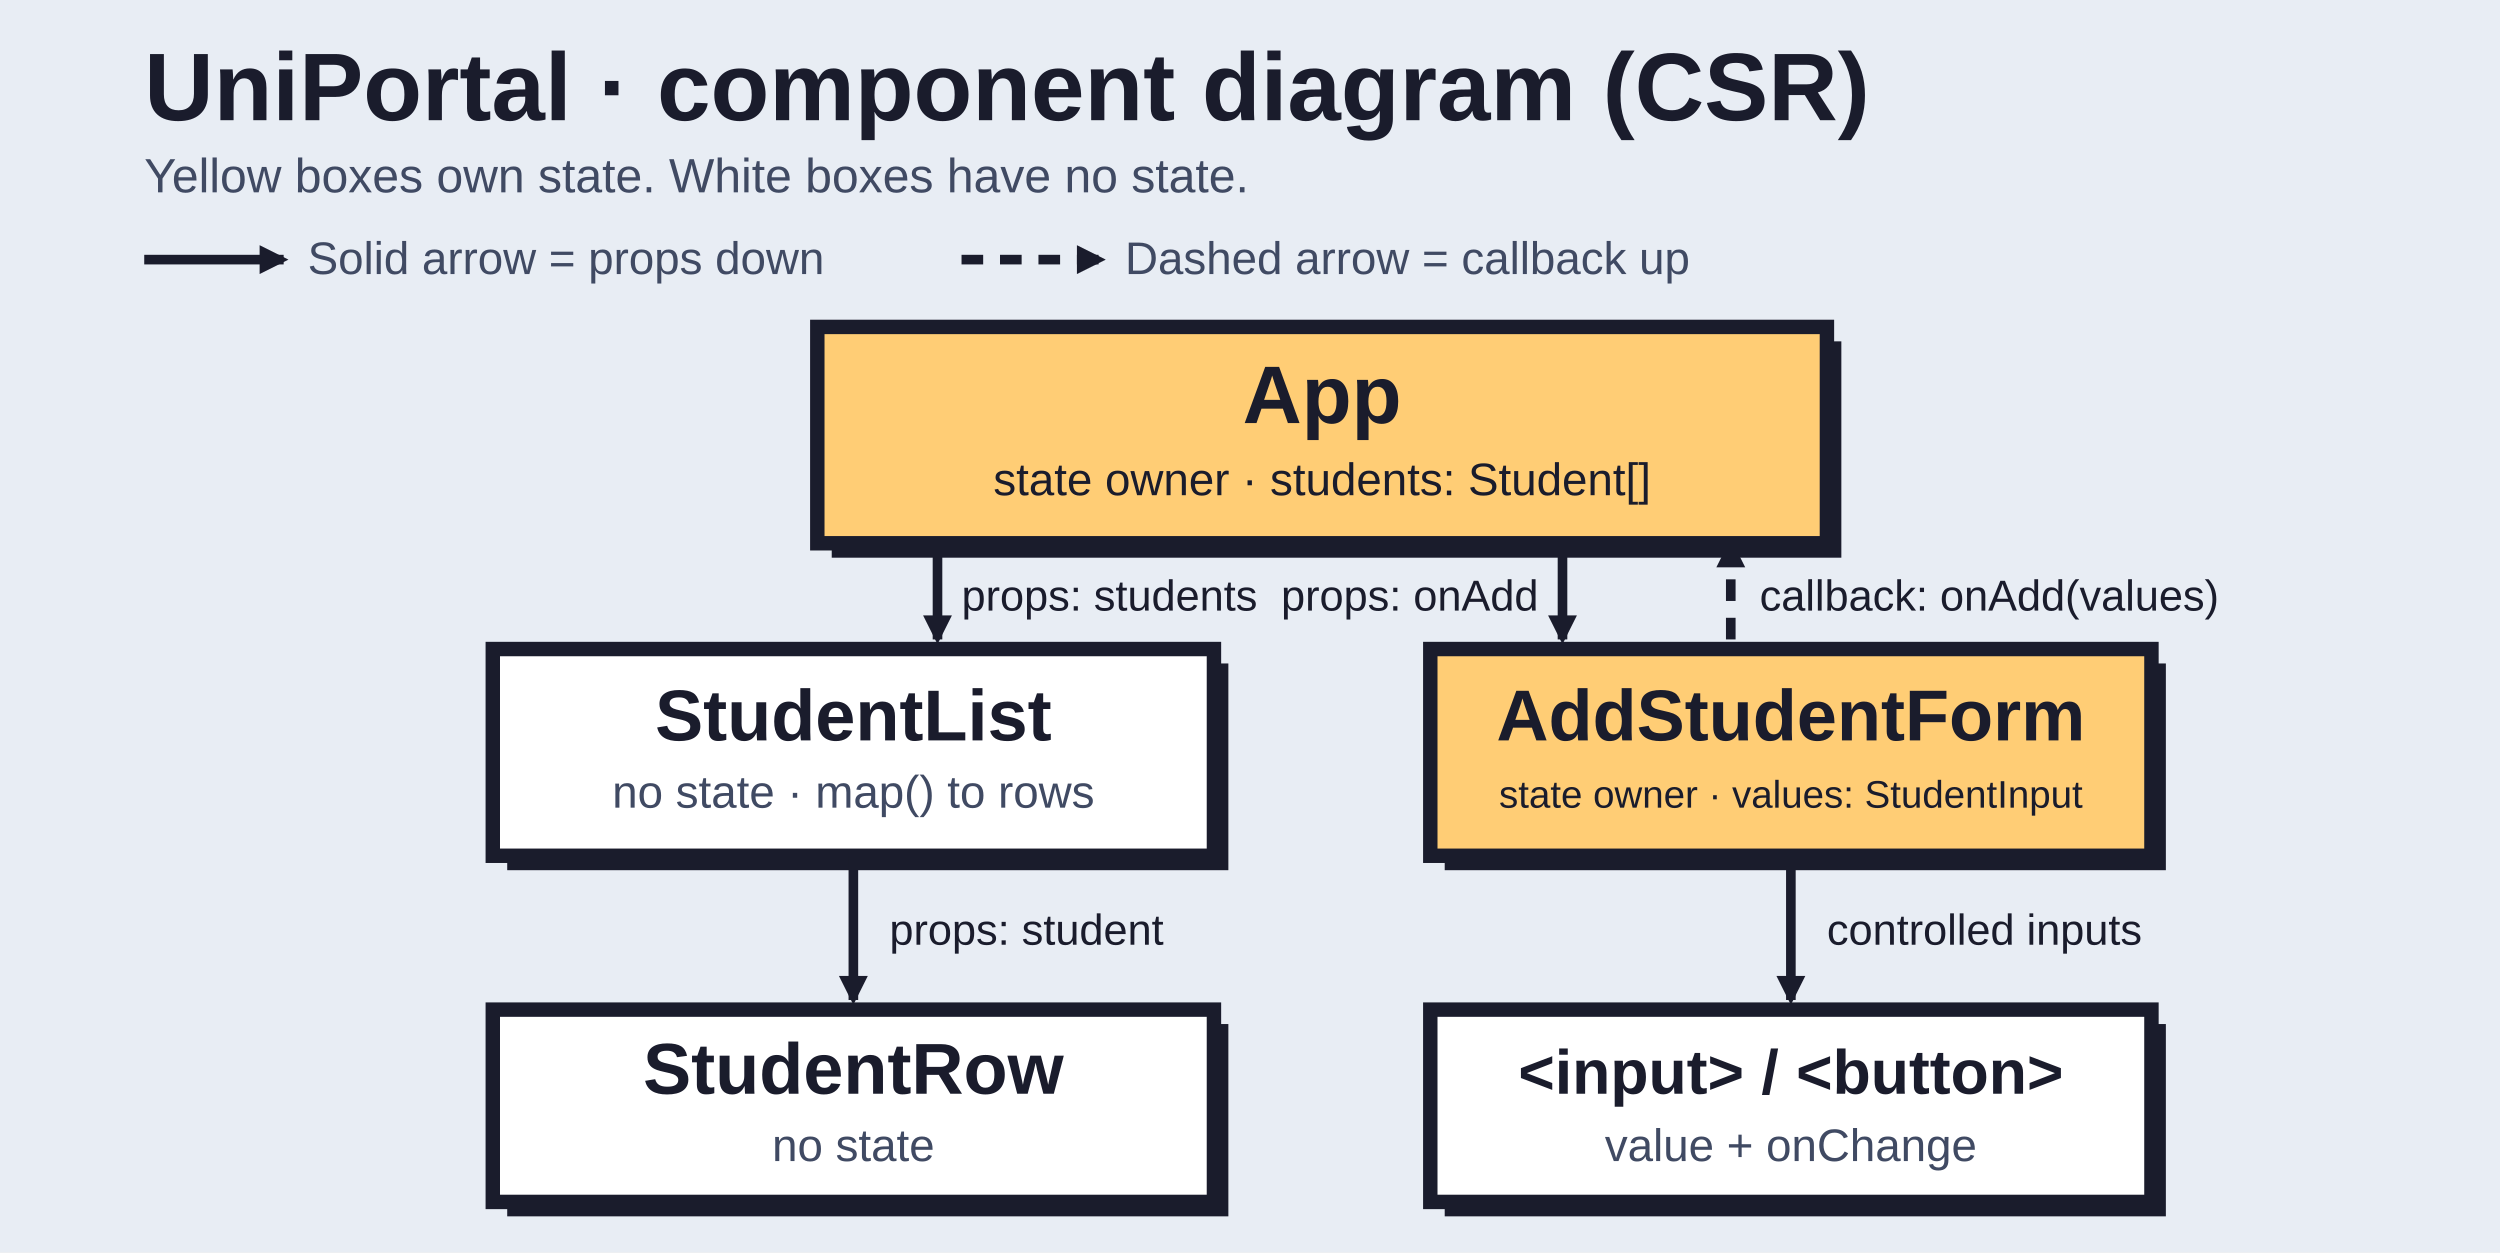
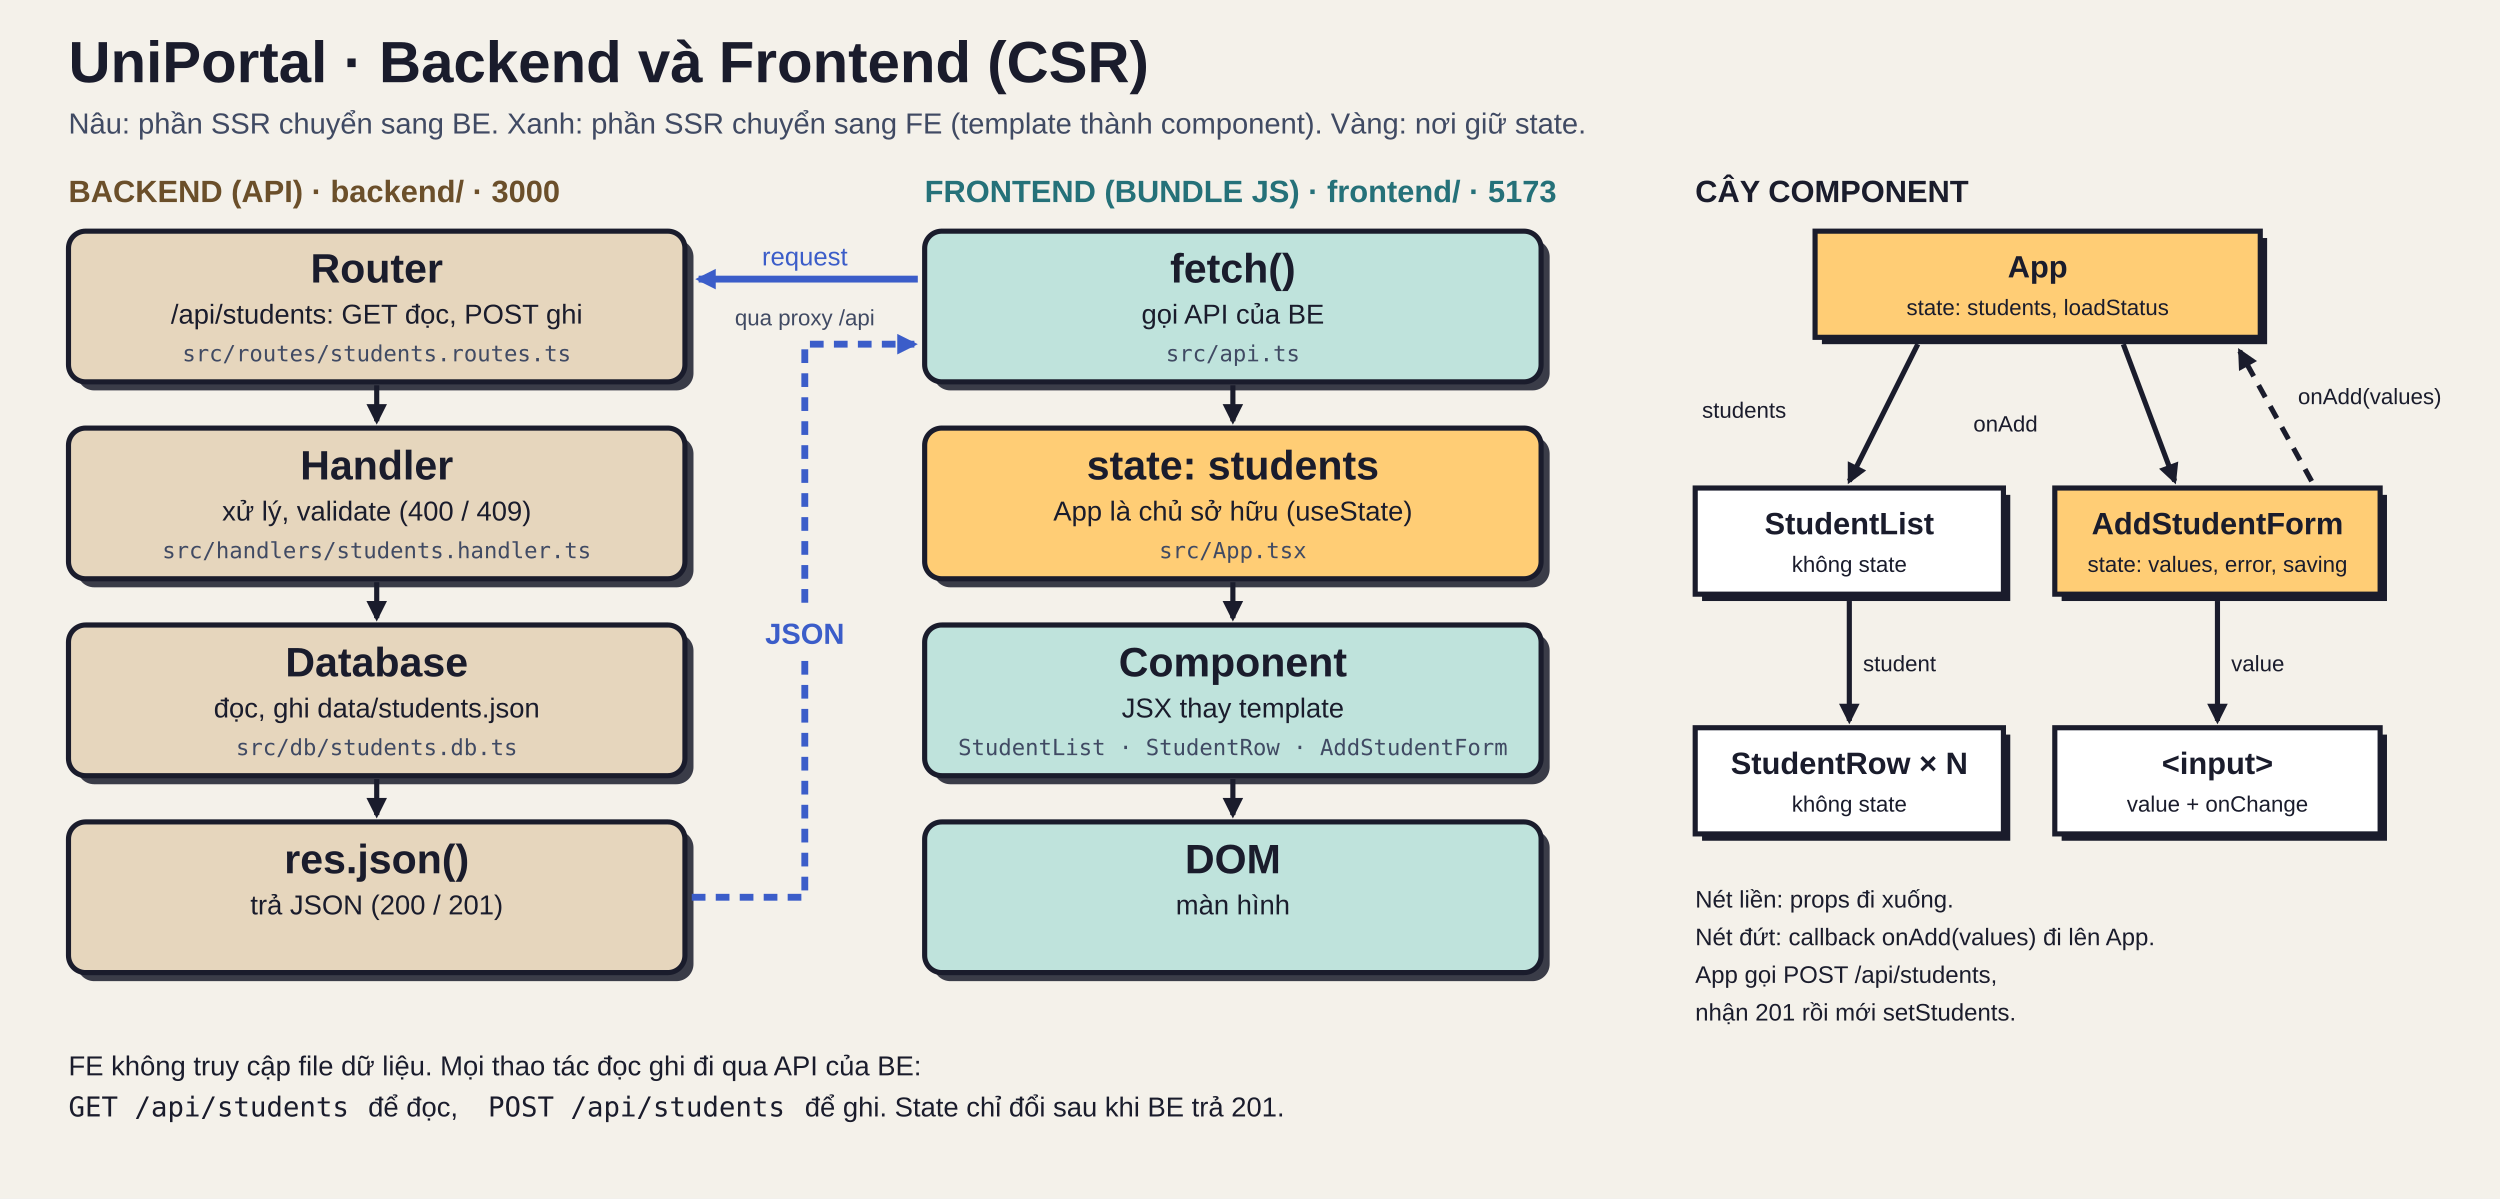
- <svg xmlns="http://www.w3.org/2000/svg" width="1040" height="521" viewBox="0 0 1040 521" font-family="'Trebuchet MS','Segoe UI',Arial,sans-serif">
+ <svg xmlns="http://www.w3.org/2000/svg" width="1460" height="700" viewBox="0 0 1460 700" font-family="'Trebuchet MS','Segoe UI',Arial,sans-serif">
  <defs>
-     <marker id="arrow" markerWidth="12" markerHeight="12" refX="10" refY="6" orient="auto" markerUnits="userSpaceOnUse">
+     <marker id="ar" markerWidth="12" markerHeight="12" refX="10" refY="6" orient="auto" markerUnits="userSpaceOnUse">
      <path d="M0,0 L12,6 L0,12 z" fill="#1a1c2c" />
    </marker>
+     <marker id="arb" markerWidth="12" markerHeight="12" refX="10" refY="6" orient="auto" markerUnits="userSpaceOnUse">
+       <path d="M0,0 L12,6 L0,12 z" fill="#3b5dc9" />
+     </marker>
  </defs>
-   <rect width="1040" height="521" fill="#e8edf4" />
-   <text x="60" y="50" font-size="40" font-weight="700" fill="#1a1c2c">UniPortal · component diagram (CSR)</text>
-   <text x="60" y="80" font-size="20" fill="#404a63">Yellow boxes own state. White boxes have no state.</text>
-   <line x1="60" y1="108" x2="118" y2="108" stroke="#1a1c2c" stroke-width="4" marker-end="url(#arrow)" />
-   <text x="128" y="114" font-size="19" fill="#404a63">Solid arrow = props down</text>
-   <line x1="400" y1="108" x2="458" y2="108" stroke="#1a1c2c" stroke-width="4" stroke-dasharray="9 7" marker-end="url(#arrow)" />
-   <text x="468" y="114" font-size="19" fill="#404a63">Dashed arrow = callback up</text>
-   <rect x="346" y="142" width="420" height="90" fill="#1a1c2c" />
-   <rect x="340" y="136" width="420" height="90" fill="#ffcd75" stroke="#1a1c2c" stroke-width="6" />
-   <text x="550" y="176" font-size="34" font-weight="700" fill="#1a1c2c" text-anchor="middle">App</text>
-   <text x="550" y="206" font-size="19" fill="#1a1c2c" text-anchor="middle">state owner · students: Student[]</text>
-   <rect x="211" y="276" width="300" height="86" fill="#1a1c2c" />
-   <rect x="205" y="270" width="300" height="86" fill="#ffffff" stroke="#1a1c2c" stroke-width="6" />
-   <text x="355" y="308" font-size="30" font-weight="700" fill="#1a1c2c" text-anchor="middle">StudentList</text>
-   <text x="355" y="336" font-size="19" fill="#404a63" text-anchor="middle">no state · map() to rows</text>
-   <rect x="601" y="276" width="300" height="86" fill="#1a1c2c" />
-   <rect x="595" y="270" width="300" height="86" fill="#ffcd75" stroke="#1a1c2c" stroke-width="6" />
-   <text x="745" y="308" font-size="30" font-weight="700" fill="#1a1c2c" text-anchor="middle">AddStudentForm</text>
-   <text x="745" y="336" font-size="16" fill="#1a1c2c" text-anchor="middle">state owner · values: StudentInput</text>
-   <rect x="211" y="426" width="300" height="80" fill="#1a1c2c" />
-   <rect x="205" y="420" width="300" height="80" fill="#ffffff" stroke="#1a1c2c" stroke-width="6" />
-   <text x="355" y="455" font-size="30" font-weight="700" fill="#1a1c2c" text-anchor="middle">StudentRow</text>
-   <text x="355" y="483" font-size="19" fill="#404a63" text-anchor="middle">no state</text>
-   <rect x="601" y="426" width="300" height="80" fill="#1a1c2c" />
-   <rect x="595" y="420" width="300" height="80" fill="#ffffff" stroke="#1a1c2c" stroke-width="6" />
-   <text x="745" y="455" font-size="26" font-weight="700" fill="#1a1c2c" text-anchor="middle">&lt;input&gt; / &lt;button&gt;</text>
-   <text x="745" y="483" font-size="19" fill="#404a63" text-anchor="middle">value + onChange</text>
-   <line x1="390" y1="226" x2="390" y2="266" stroke="#1a1c2c" stroke-width="4" marker-end="url(#arrow)" />
-   <line x1="650" y1="226" x2="650" y2="266" stroke="#1a1c2c" stroke-width="4" marker-end="url(#arrow)" />
-   <line x1="720" y1="266" x2="720" y2="226" stroke="#1a1c2c" stroke-width="4" stroke-dasharray="9 7" marker-end="url(#arrow)" />
-   <line x1="355" y1="356" x2="355" y2="416" stroke="#1a1c2c" stroke-width="4" marker-end="url(#arrow)" />
-   <line x1="745" y1="356" x2="745" y2="416" stroke="#1a1c2c" stroke-width="4" marker-end="url(#arrow)" />
-   <text x="400" y="254" font-size="18" fill="#1a1c2c">props: students</text>
-   <text x="640" y="254" font-size="18" fill="#1a1c2c" text-anchor="end">props: onAdd</text>
-   <text x="732" y="254" font-size="18" fill="#1a1c2c">callback: onAdd(values)</text>
-   <text x="370" y="393" font-size="18" fill="#1a1c2c">props: student</text>
-   <text x="760" y="393" font-size="18" fill="#1a1c2c">controlled inputs</text>
+   <rect width="1460" height="700" fill="#f4f1ea" />
+   <text x="40" y="48" font-size="34" font-weight="700" fill="#1a1c2c">UniPortal · Backend và Frontend (CSR)</text>
+   <text x="40" y="78" font-size="17" fill="#404a63">Nâu: phần SSR chuyển sang BE. Xanh: phần SSR chuyển sang FE (template thành component). Vàng: nơi giữ state.</text>
+   <text x="40" y="118" font-size="18" font-weight="700" fill="#6b4f2a">BACKEND (API) · backend/ · 3000</text>
+   <rect x="45" y="140" width="360" height="88" rx="10" fill="#1a1c2c" opacity=".85" />
+   <rect x="40" y="135" width="360" height="88" rx="10" fill="#e6d6bd" stroke="#1a1c2c" stroke-width="3" />
+   <text x="220.0" y="165" font-size="24" font-weight="700" fill="#1a1c2c" text-anchor="middle">Router</text>
+   <text x="220.0" y="189" font-size="16" fill="#1a1c2c" text-anchor="middle">/api/students: GET đọc, POST ghi</text>
+   <text x="220.0" y="211" font-size="13" fill="#404a63" text-anchor="middle" font-family="Consolas,monospace">src/routes/students.routes.ts</text>
+   <rect x="45" y="255" width="360" height="88" rx="10" fill="#1a1c2c" opacity=".85" />
+   <rect x="40" y="250" width="360" height="88" rx="10" fill="#e6d6bd" stroke="#1a1c2c" stroke-width="3" />
+   <text x="220.0" y="280" font-size="24" font-weight="700" fill="#1a1c2c" text-anchor="middle">Handler</text>
+   <text x="220.0" y="304" font-size="16" fill="#1a1c2c" text-anchor="middle">xử lý, validate (400 / 409)</text>
+   <text x="220.0" y="326" font-size="13" fill="#404a63" text-anchor="middle" font-family="Consolas,monospace">src/handlers/students.handler.ts</text>
+   <rect x="45" y="370" width="360" height="88" rx="10" fill="#1a1c2c" opacity=".85" />
+   <rect x="40" y="365" width="360" height="88" rx="10" fill="#e6d6bd" stroke="#1a1c2c" stroke-width="3" />
+   <text x="220.0" y="395" font-size="24" font-weight="700" fill="#1a1c2c" text-anchor="middle">Database</text>
+   <text x="220.0" y="419" font-size="16" fill="#1a1c2c" text-anchor="middle">đọc, ghi data/students.json</text>
+   <text x="220.0" y="441" font-size="13" fill="#404a63" text-anchor="middle" font-family="Consolas,monospace">src/db/students.db.ts</text>
+   <rect x="45" y="485" width="360" height="88" rx="10" fill="#1a1c2c" opacity=".85" />
+   <rect x="40" y="480" width="360" height="88" rx="10" fill="#e6d6bd" stroke="#1a1c2c" stroke-width="3" />
+   <text x="220.0" y="510" font-size="24" font-weight="700" fill="#1a1c2c" text-anchor="middle">res.json()</text>
+   <text x="220.0" y="534" font-size="16" fill="#1a1c2c" text-anchor="middle">trả JSON (200 / 201)</text>
+   <line x1="220.0" y1="225" x2="220.0" y2="246" stroke="#1a1c2c" stroke-width="3" marker-end="url(#ar)" />
+   <line x1="220.0" y1="340" x2="220.0" y2="361" stroke="#1a1c2c" stroke-width="3" marker-end="url(#ar)" />
+   <line x1="220.0" y1="455" x2="220.0" y2="476" stroke="#1a1c2c" stroke-width="3" marker-end="url(#ar)" />
+   <text x="540" y="118" font-size="18" font-weight="700" fill="#257179">FRONTEND (BUNDLE JS) · frontend/ · 5173</text>
+   <rect x="545" y="140" width="360" height="88" rx="10" fill="#1a1c2c" opacity=".85" />
+   <rect x="540" y="135" width="360" height="88" rx="10" fill="#bfe3dc" stroke="#1a1c2c" stroke-width="3" />
+   <text x="720.0" y="165" font-size="24" font-weight="700" fill="#1a1c2c" text-anchor="middle">fetch()</text>
+   <text x="720.0" y="189" font-size="16" fill="#1a1c2c" text-anchor="middle">gọi API của BE</text>
+   <text x="720.0" y="211" font-size="13" fill="#404a63" text-anchor="middle" font-family="Consolas,monospace">src/api.ts</text>
+   <rect x="545" y="255" width="360" height="88" rx="10" fill="#1a1c2c" opacity=".85" />
+   <rect x="540" y="250" width="360" height="88" rx="10" fill="#ffcd75" stroke="#1a1c2c" stroke-width="3" />
+   <text x="720.0" y="280" font-size="24" font-weight="700" fill="#1a1c2c" text-anchor="middle">state: students</text>
+   <text x="720.0" y="304" font-size="16" fill="#1a1c2c" text-anchor="middle">App là chủ sở hữu (useState)</text>
+   <text x="720.0" y="326" font-size="13" fill="#404a63" text-anchor="middle" font-family="Consolas,monospace">src/App.tsx</text>
+   <rect x="545" y="370" width="360" height="88" rx="10" fill="#1a1c2c" opacity=".85" />
+   <rect x="540" y="365" width="360" height="88" rx="10" fill="#bfe3dc" stroke="#1a1c2c" stroke-width="3" />
+   <text x="720.0" y="395" font-size="24" font-weight="700" fill="#1a1c2c" text-anchor="middle">Component</text>
+   <text x="720.0" y="419" font-size="16" fill="#1a1c2c" text-anchor="middle">JSX thay template</text>
+   <text x="720.0" y="441" font-size="13" fill="#404a63" text-anchor="middle" font-family="Consolas,monospace">StudentList · StudentRow · AddStudentForm</text>
+   <rect x="545" y="485" width="360" height="88" rx="10" fill="#1a1c2c" opacity=".85" />
+   <rect x="540" y="480" width="360" height="88" rx="10" fill="#bfe3dc" stroke="#1a1c2c" stroke-width="3" />
+   <text x="720.0" y="510" font-size="24" font-weight="700" fill="#1a1c2c" text-anchor="middle">DOM</text>
+   <text x="720.0" y="534" font-size="16" fill="#1a1c2c" text-anchor="middle">màn hình</text>
+   <line x1="720.0" y1="225" x2="720.0" y2="246" stroke="#1a1c2c" stroke-width="3" marker-end="url(#ar)" />
+   <line x1="720.0" y1="340" x2="720.0" y2="361" stroke="#1a1c2c" stroke-width="3" marker-end="url(#ar)" />
+   <line x1="720.0" y1="455" x2="720.0" y2="476" stroke="#1a1c2c" stroke-width="3" marker-end="url(#ar)" />
+   <line x1="536" y1="163" x2="408" y2="163" stroke="#3b5dc9" stroke-width="4" marker-end="url(#arb)" />
+   <text x="470.0" y="155" font-size="15" fill="#3b5dc9" text-anchor="middle">request</text>
+   <polyline points="404,524 470.0,524 470.0,201 534,201" fill="none" stroke="#3b5dc9" stroke-width="4" stroke-dasharray="8 6" marker-end="url(#arb)" />
+   <rect x="440.0" y="357" width="60" height="26" fill="#f4f1ea" />
+   <text x="470.0" y="376" font-size="17" font-weight="700" fill="#3b5dc9" text-anchor="middle">JSON</text>
+   <text x="470.0" y="190" font-size="13" fill="#404a63" text-anchor="middle">qua proxy /api</text>
+   <text x="40" y="628" font-size="16" fill="#1a1c2c">FE không truy cập file dữ liệu. Mọi thao tác đọc ghi đi qua API của BE:</text>
+   <text x="40" y="652" font-size="16" fill="#1a1c2c" font-family="Consolas,monospace">GET /api/students</text>
+   <text x="215" y="652" font-size="16" fill="#1a1c2c">để đọc,</text>
+   <text x="285" y="652" font-size="16" fill="#1a1c2c" font-family="Consolas,monospace">POST /api/students</text>
+   <text x="470" y="652" font-size="16" fill="#1a1c2c">để ghi. State chỉ đổi sau khi BE trả 201.</text>
+   <text x="990" y="118" font-size="18" font-weight="700" fill="#1a1c2c">CÂY COMPONENT</text>
+   <rect x="1064" y="139" width="260" height="62" fill="#1a1c2c" />
+   <rect x="1060" y="135" width="260" height="62" fill="#ffcd75" stroke="#1a1c2c" stroke-width="3" />
+   <text x="1190.0" y="162" font-size="18" font-weight="700" fill="#1a1c2c" text-anchor="middle">App</text>
+   <text x="1190.0" y="184" font-size="13" fill="#1a1c2c" text-anchor="middle">state: students, loadStatus</text>
+   <rect x="994" y="289" width="180" height="62" fill="#1a1c2c" />
+   <rect x="990" y="285" width="180" height="62" fill="#ffffff" stroke="#1a1c2c" stroke-width="3" />
+   <text x="1080.0" y="312" font-size="18" font-weight="700" fill="#1a1c2c" text-anchor="middle">StudentList</text>
+   <text x="1080.0" y="334" font-size="13" fill="#1a1c2c" text-anchor="middle">không state</text>
+   <rect x="994" y="429" width="180" height="62" fill="#1a1c2c" />
+   <rect x="990" y="425" width="180" height="62" fill="#ffffff" stroke="#1a1c2c" stroke-width="3" />
+   <text x="1080.0" y="452" font-size="18" font-weight="700" fill="#1a1c2c" text-anchor="middle">StudentRow × N</text>
+   <text x="1080.0" y="474" font-size="13" fill="#1a1c2c" text-anchor="middle">không state</text>
+   <rect x="1204" y="289" width="190" height="62" fill="#1a1c2c" />
+   <rect x="1200" y="285" width="190" height="62" fill="#ffcd75" stroke="#1a1c2c" stroke-width="3" />
+   <text x="1295.0" y="312" font-size="18" font-weight="700" fill="#1a1c2c" text-anchor="middle">AddStudentForm</text>
+   <text x="1295.0" y="334" font-size="13" fill="#1a1c2c" text-anchor="middle">state: values, error, saving</text>
+   <rect x="1204" y="429" width="190" height="62" fill="#1a1c2c" />
+   <rect x="1200" y="425" width="190" height="62" fill="#ffffff" stroke="#1a1c2c" stroke-width="3" />
+   <text x="1295.0" y="452" font-size="18" font-weight="700" fill="#1a1c2c" text-anchor="middle">&lt;input&gt;</text>
+   <text x="1295.0" y="474" font-size="13" fill="#1a1c2c" text-anchor="middle">value + onChange</text>
+   <line x1="1120" y1="201" x2="1080" y2="281" stroke="#1a1c2c" stroke-width="3" marker-end="url(#ar)" />
+   <text x="994" y="244" font-size="13" fill="#1a1c2c">students</text>
+   <line x1="1080" y1="351" x2="1080" y2="421" stroke="#1a1c2c" stroke-width="3" marker-end="url(#ar)" />
+   <text x="1088" y="392" font-size="13" fill="#1a1c2c">student</text>
+   <line x1="1240" y1="201" x2="1270" y2="281" stroke="#1a1c2c" stroke-width="3" marker-end="url(#ar)" />
+   <text x="1180" y="236" font-size="13" fill="#1a1c2c" text-anchor="end" />
+   <text x="1190" y="252" font-size="13" fill="#1a1c2c" text-anchor="end">onAdd</text>
+   <line x1="1350" y1="281" x2="1308" y2="205" stroke="#1a1c2c" stroke-width="3" stroke-dasharray="8 6" marker-end="url(#ar)" />
+   <text x="1342" y="236" font-size="13" fill="#1a1c2c">onAdd(values)</text>
+   <line x1="1295" y1="351" x2="1295" y2="421" stroke="#1a1c2c" stroke-width="3" marker-end="url(#ar)" />
+   <text x="1303" y="392" font-size="13" fill="#1a1c2c">value</text>
+   <text x="990" y="530" font-size="14" fill="#1a1c2c">Nét liền: props đi xuống.</text>
+   <text x="990" y="552" font-size="14" fill="#1a1c2c">Nét đứt: callback onAdd(values) đi lên App.</text>
+   <text x="990" y="574" font-size="14" fill="#1a1c2c">App gọi POST /api/students,</text>
+   <text x="990" y="596" font-size="14" fill="#1a1c2c">nhận 201 rồi mới setStudents.</text>
</svg>
